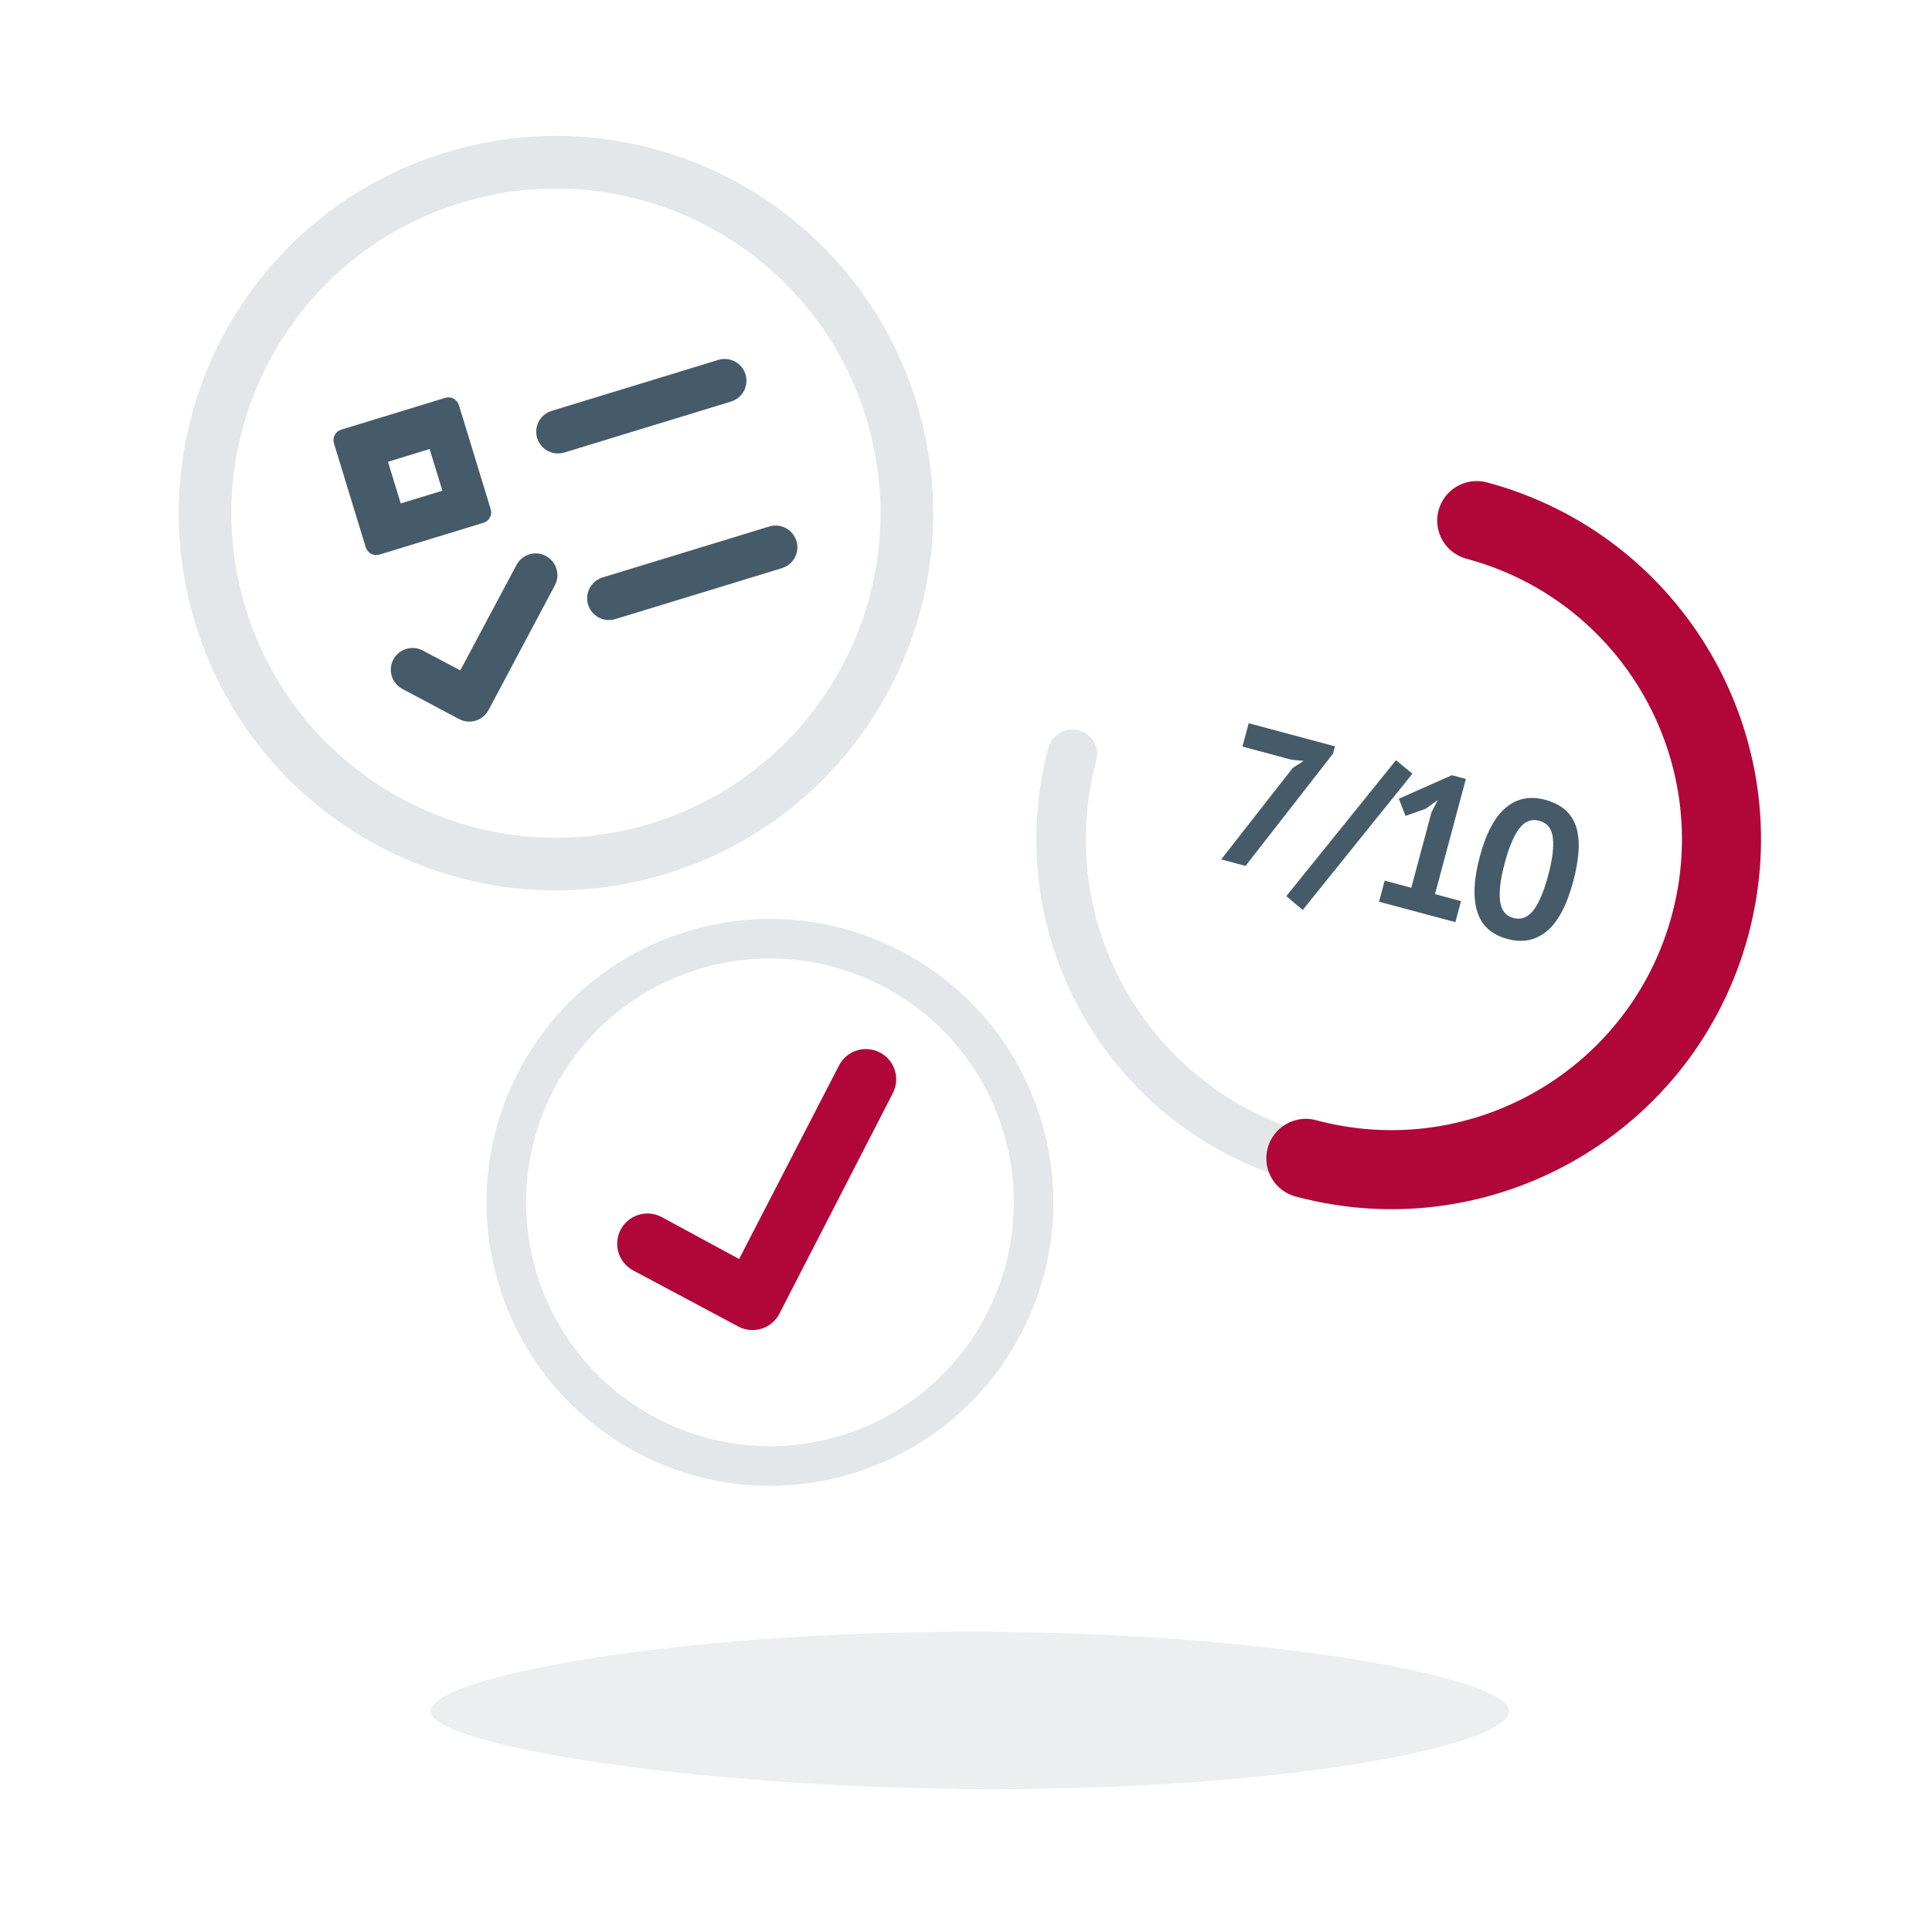
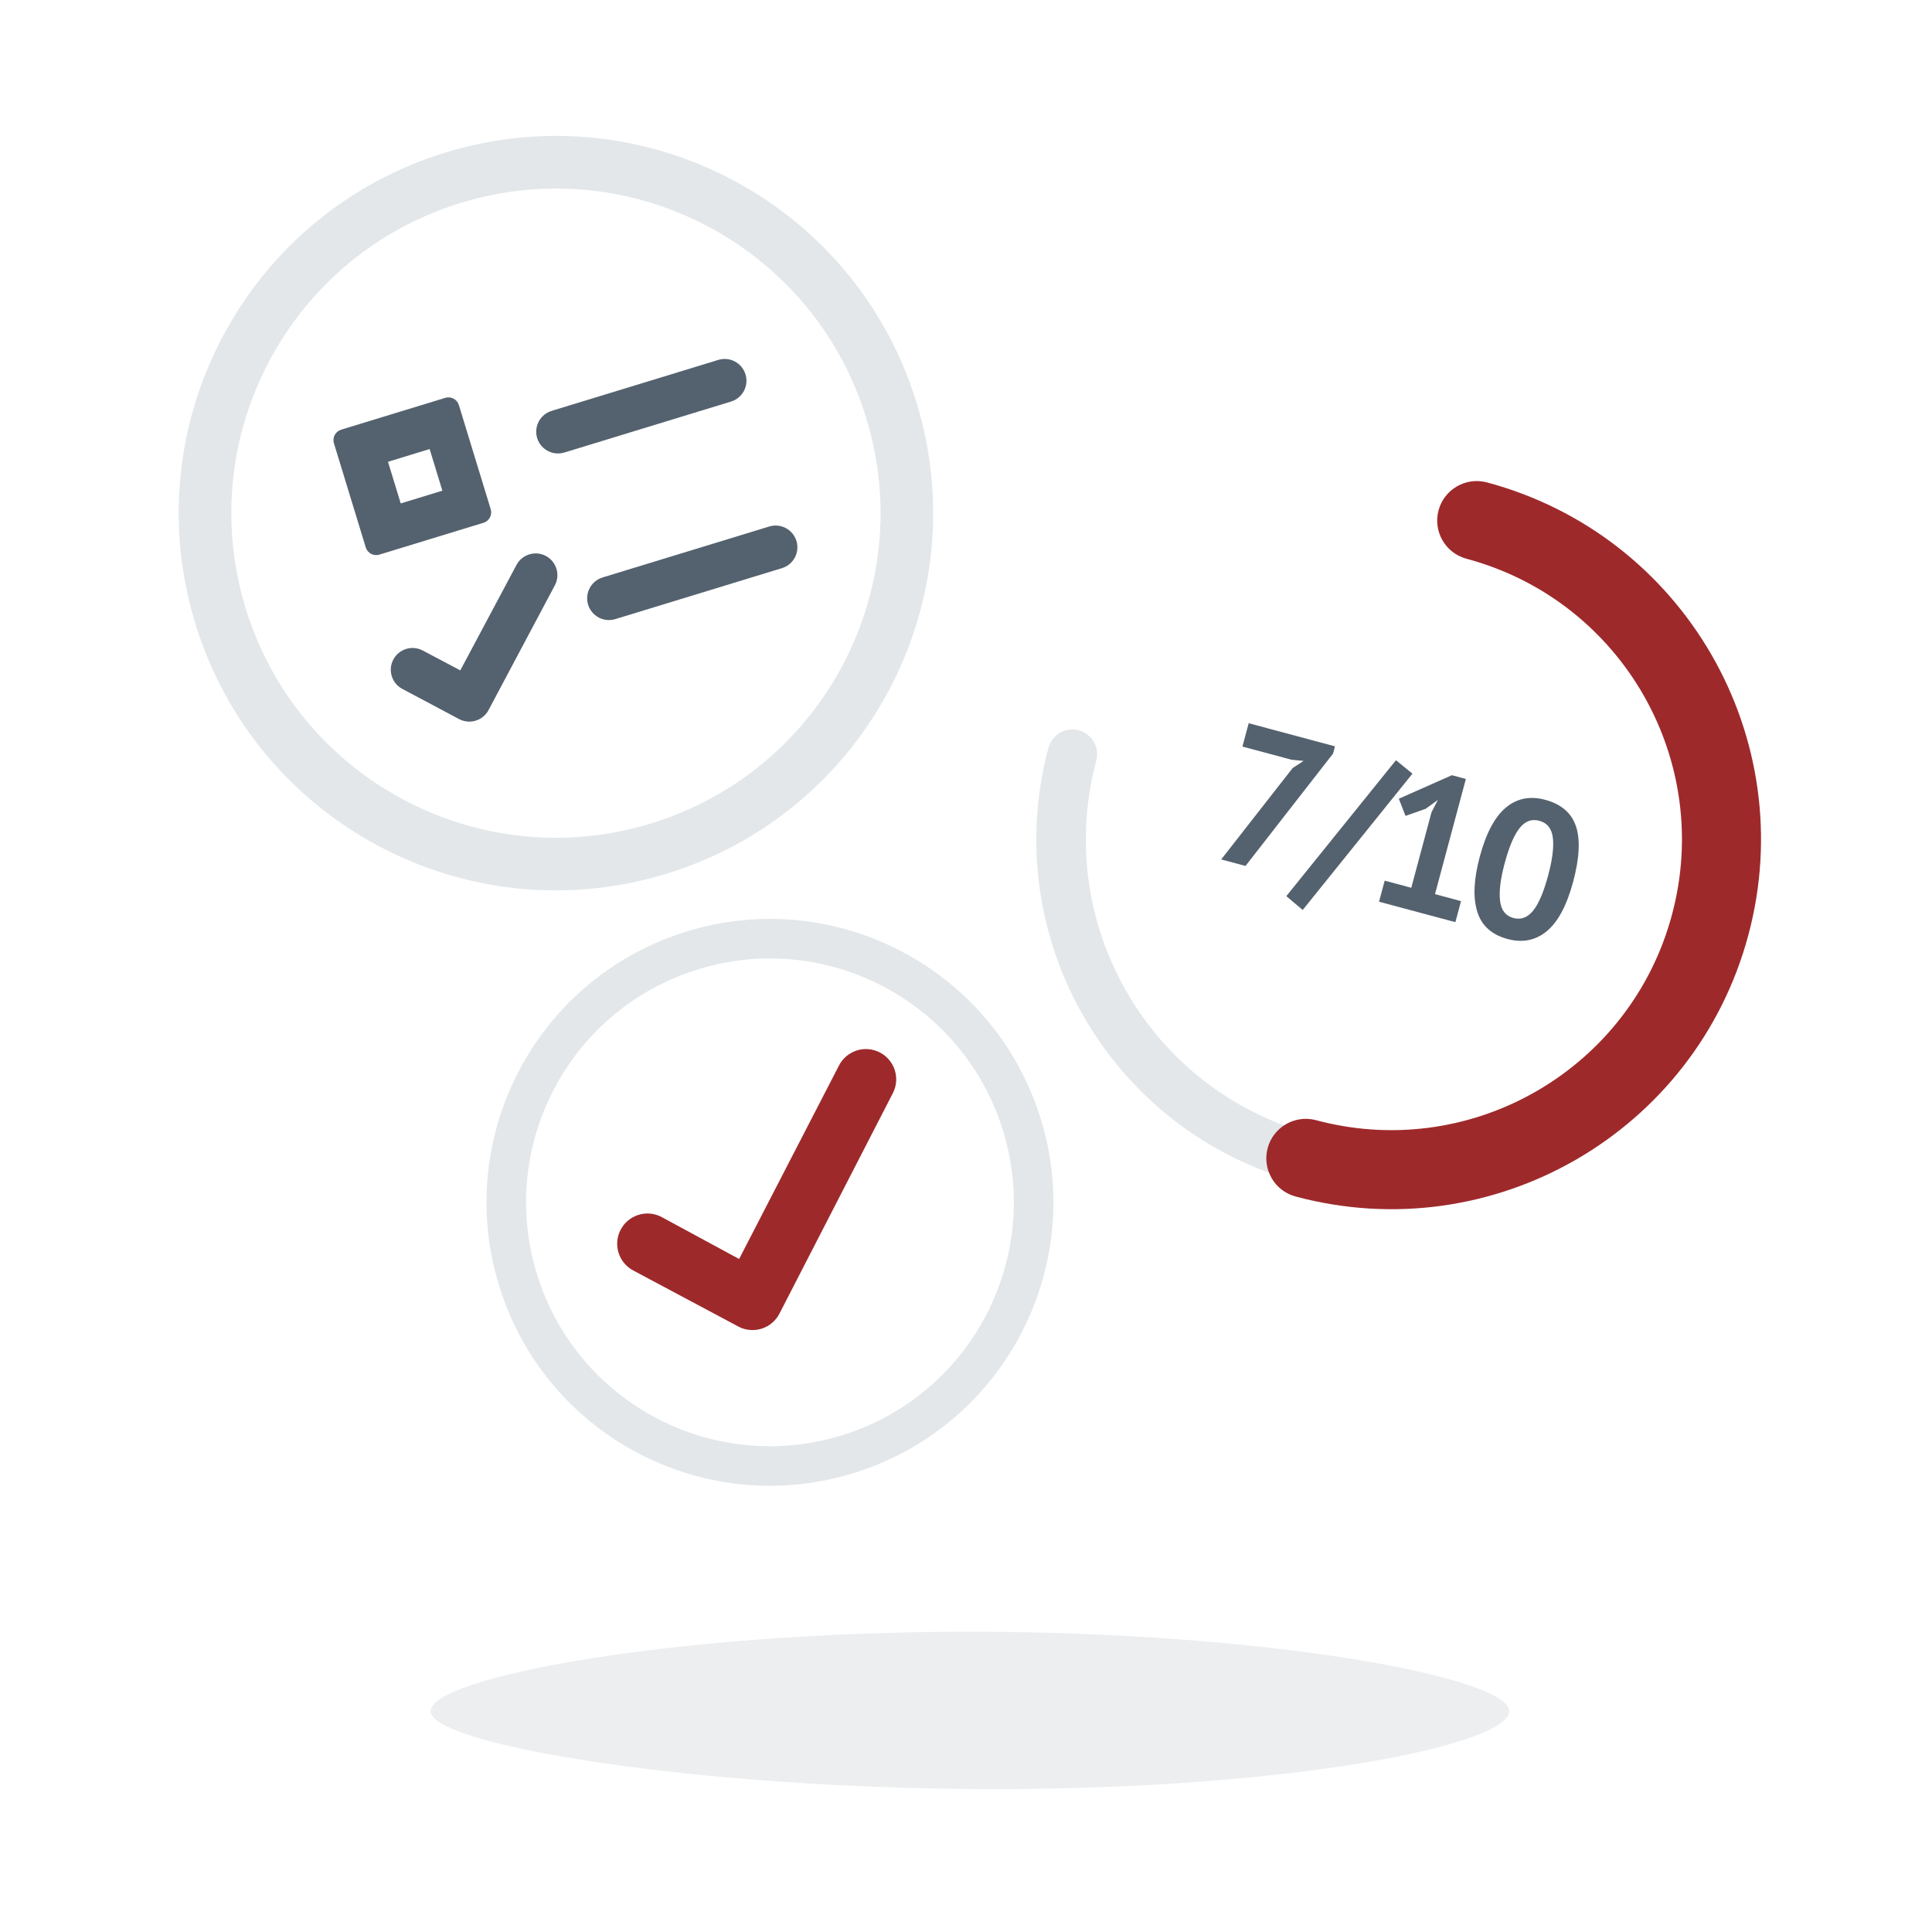
<svg xmlns="http://www.w3.org/2000/svg" class="image course-empty-content-image" viewBox="0 0 676 676">
  <g fill-rule="evenodd">
    <path d="M238.76 326.4c52.08-16.922 108.02 11.579 124.94 63.659 16.922 52.08-11.579 108.02-63.659 124.94-52.08 16.922-108.02-11.579-124.94-63.659-16.922-52.08 11.579-108.02 63.659-124.94zm111.78 67.934c-14.56-44.813-62.692-69.337-107.5-54.776-44.813 14.56-69.337 62.692-54.776 107.5 14.56 44.813 62.692 69.337 107.5 54.776 44.813-14.56 69.337-62.692 54.776-107.5zm168.41-220.55c66.245 17.75 105.56 85.841 87.807 152.09-17.75 66.245-85.841 105.56-152.09 87.807-66.245-17.75-105.56-85.841-87.807-152.09a8.664 8.664 0 0116.737 4.485c-15.273 57 18.554 115.59 75.555 130.86 57.001 15.273 115.59-18.554 130.86-75.555 15.121-56.431-17.882-114.42-73.852-130.39l-1.703-.471a8.664 8.664 0 014.485-16.737zM155.94 53.354c69.698-21.309 143.47 17.918 164.78 87.617 21.309 69.698-17.918 143.47-87.617 164.78-69.698 21.309-143.47-17.918-164.78-87.617-21.309-69.698 17.918-143.47 87.617-164.78zm147.17 93c-18.336-59.973-81.817-93.727-141.79-75.391s-93.727 81.817-75.391 141.79 81.817 93.727 141.79 75.391 93.727-81.817 75.391-141.79z" fill="#E3E7E9" />
-     <path d="M526.89 282.58c3.882-3.241 8.456-4.156 13.723-2.745 5.623 1.507 9.223 4.588 10.798 9.244 1.575 4.655 1.25 11.134-.974 19.435-2.213 8.256-5.274 14.014-9.184 17.27-3.91 3.258-8.5 4.181-13.765 2.77-5.58-1.495-9.12-4.704-10.623-9.627-1.504-4.923-1.203-11.312.902-19.167 2.2-8.212 5.242-13.94 9.124-17.18zm-18.877-11.336l4.887 1.31-10.799 40.302 9.105 2.44-1.973 7.363-26.712-7.157 1.973-7.364 9.305 2.493 7.086-26.444 2.224-4.283-4.272 3.089-7.052 2.487-2.337-6.008 18.565-8.228zm30.559 15.938c-2.678-.718-4.979.149-6.903 2.599-1.924 2.45-3.658 6.554-5.2 12.311-1.46 5.445-1.995 9.81-1.608 13.095.388 3.285 1.943 5.292 4.665 6.022 2.633.705 4.929-.139 6.885-2.533s3.73-6.558 5.321-12.494c1.447-5.4 1.985-9.728 1.614-12.985-.37-3.256-1.962-5.261-4.774-6.015zm-50.135-21.183l5.771 4.704-38.394 47.689-5.735-4.838L488.437 266zm-51.524-12.945l30.193 8.09-.682 2.544-30.62 39.296-8.502-2.278 25-31.976 3.825-2.491-4.196-.407-17.205-4.61 2.188-8.168zm-245.91-58.523a7.596 7.596 0 013.14 10.273l-23.207 43.648a7.619 7.619 0 01-10.304 3.15l-19.864-10.562a7.596 7.596 0 01-3.141-10.273 7.615 7.615 0 0110.282-3.157l13.146 6.95 19.667-36.892a7.605 7.605 0 0110.281-3.137zm87.666-5.251a7.619 7.619 0 01-5.059 9.513l-58.289 17.821a7.619 7.619 0 11-4.455-14.572l58.29-17.82a7.619 7.619 0 019.513 5.058zm-118.11-47.545l11.138 36.43a3.81 3.81 0 01-2.53 4.758l-36.43 11.138a3.81 3.81 0 01-4.757-2.53l-11.138-36.43a3.81 3.81 0 012.53-4.758l36.43-11.138a3.81 3.81 0 014.757 2.53zm-10.231 15.384l-14.572 4.455 4.455 14.572 14.572-4.455-4.455-14.572zm110.52-26.128a7.619 7.619 0 01-5.059 9.513L197.5 158.325a7.619 7.619 0 11-4.455-14.572l58.29-17.82a7.619 7.619 0 019.513 5.058z" fill="#455B6A" />
+     <path d="M526.89 282.58c3.882-3.241 8.456-4.156 13.723-2.745 5.623 1.507 9.223 4.588 10.798 9.244 1.575 4.655 1.25 11.134-.974 19.435-2.213 8.256-5.274 14.014-9.184 17.27-3.91 3.258-8.5 4.181-13.765 2.77-5.58-1.495-9.12-4.704-10.623-9.627-1.504-4.923-1.203-11.312.902-19.167 2.2-8.212 5.242-13.94 9.124-17.18zm-18.877-11.336l4.887 1.31-10.799 40.302 9.105 2.44-1.973 7.363-26.712-7.157 1.973-7.364 9.305 2.493 7.086-26.444 2.224-4.283-4.272 3.089-7.052 2.487-2.337-6.008 18.565-8.228zm30.559 15.938c-2.678-.718-4.979.149-6.903 2.599-1.924 2.45-3.658 6.554-5.2 12.311-1.46 5.445-1.995 9.81-1.608 13.095.388 3.285 1.943 5.292 4.665 6.022 2.633.705 4.929-.139 6.885-2.533s3.73-6.558 5.321-12.494c1.447-5.4 1.985-9.728 1.614-12.985-.37-3.256-1.962-5.261-4.774-6.015zm-50.135-21.183l5.771 4.704-38.394 47.689-5.735-4.838L488.437 266zm-51.524-12.945l30.193 8.09-.682 2.544-30.62 39.296-8.502-2.278 25-31.976 3.825-2.491-4.196-.407-17.205-4.61 2.188-8.168zm-245.91-58.523a7.596 7.596 0 013.14 10.273l-23.207 43.648a7.619 7.619 0 01-10.304 3.15l-19.864-10.562a7.596 7.596 0 01-3.141-10.273 7.615 7.615 0 0110.282-3.157l13.146 6.95 19.667-36.892a7.605 7.605 0 0110.281-3.137zm87.666-5.251a7.619 7.619 0 01-5.059 9.513l-58.289 17.821a7.619 7.619 0 11-4.455-14.572l58.29-17.82a7.619 7.619 0 019.513 5.058zm-118.11-47.545l11.138 36.43a3.81 3.81 0 01-2.53 4.758l-36.43 11.138a3.81 3.81 0 01-4.757-2.53l-11.138-36.43a3.81 3.81 0 012.53-4.758l36.43-11.138a3.81 3.81 0 014.757 2.53zm-10.231 15.384l-14.572 4.455 4.455 14.572 14.572-4.455-4.455-14.572zm110.52-26.128a7.619 7.619 0 01-5.059 9.513L197.5 158.325a7.619 7.619 0 11-4.455-14.572l58.29-17.82a7.619 7.619 0 019.513 5.058z" fill="#54616e" />
    <path d="M347.91 626c104.21 0 180.13-15.468 180.13-27.274 0-11.806-84.477-27.791-188.68-27.791-104.21 0-188.68 15.985-188.68 27.791 0 11.806 93.034 27.274 197.24 27.274z" fill="#ECEEF0" />
-     <path d="M307.79 368.22c5.129 2.613 7.216 8.816 4.771 13.96l-.13.265-39.69 77.156a10.586 10.586 0 01-13.982 4.76l-.266-.13-36.756-19.599a10.586 10.586 0 01-4.63-14.247 10.586 10.586 0 0113.982-4.76l.266.131 27.262 14.76 34.926-67.668a10.586 10.586 0 0114.247-4.63zm212.49-199.43c68.999 18.488 109.95 89.41 91.457 158.41-18.488 68.999-89.41 109.95-158.41 91.457-7.376-1.976-11.753-9.557-9.776-16.933 1.948-7.273 9.348-11.631 16.626-9.855l1.935.5c53.73 13.468 108.52-18.621 122.91-72.326s-17.018-108.89-70.284-124.09l-1.927-.534c-7.19-2.102-11.42-9.575-9.47-16.848 1.976-7.376 9.557-11.753 16.933-9.777z" fill="#B1063A" />
+     <path d="M307.79 368.22c5.129 2.613 7.216 8.816 4.771 13.96l-.13.265-39.69 77.156a10.586 10.586 0 01-13.982 4.76l-.266-.13-36.756-19.599a10.586 10.586 0 01-4.63-14.247 10.586 10.586 0 0113.982-4.76l.266.131 27.262 14.76 34.926-67.668a10.586 10.586 0 0114.247-4.63zm212.49-199.43c68.999 18.488 109.95 89.41 91.457 158.41-18.488 68.999-89.41 109.95-158.41 91.457-7.376-1.976-11.753-9.557-9.776-16.933 1.948-7.273 9.348-11.631 16.626-9.855l1.935.5c53.73 13.468 108.52-18.621 122.91-72.326s-17.018-108.89-70.284-124.09l-1.927-.534c-7.19-2.102-11.42-9.575-9.47-16.848 1.976-7.376 9.557-11.753 16.933-9.777z" fill="#9e292b" />
  </g>
</svg>
